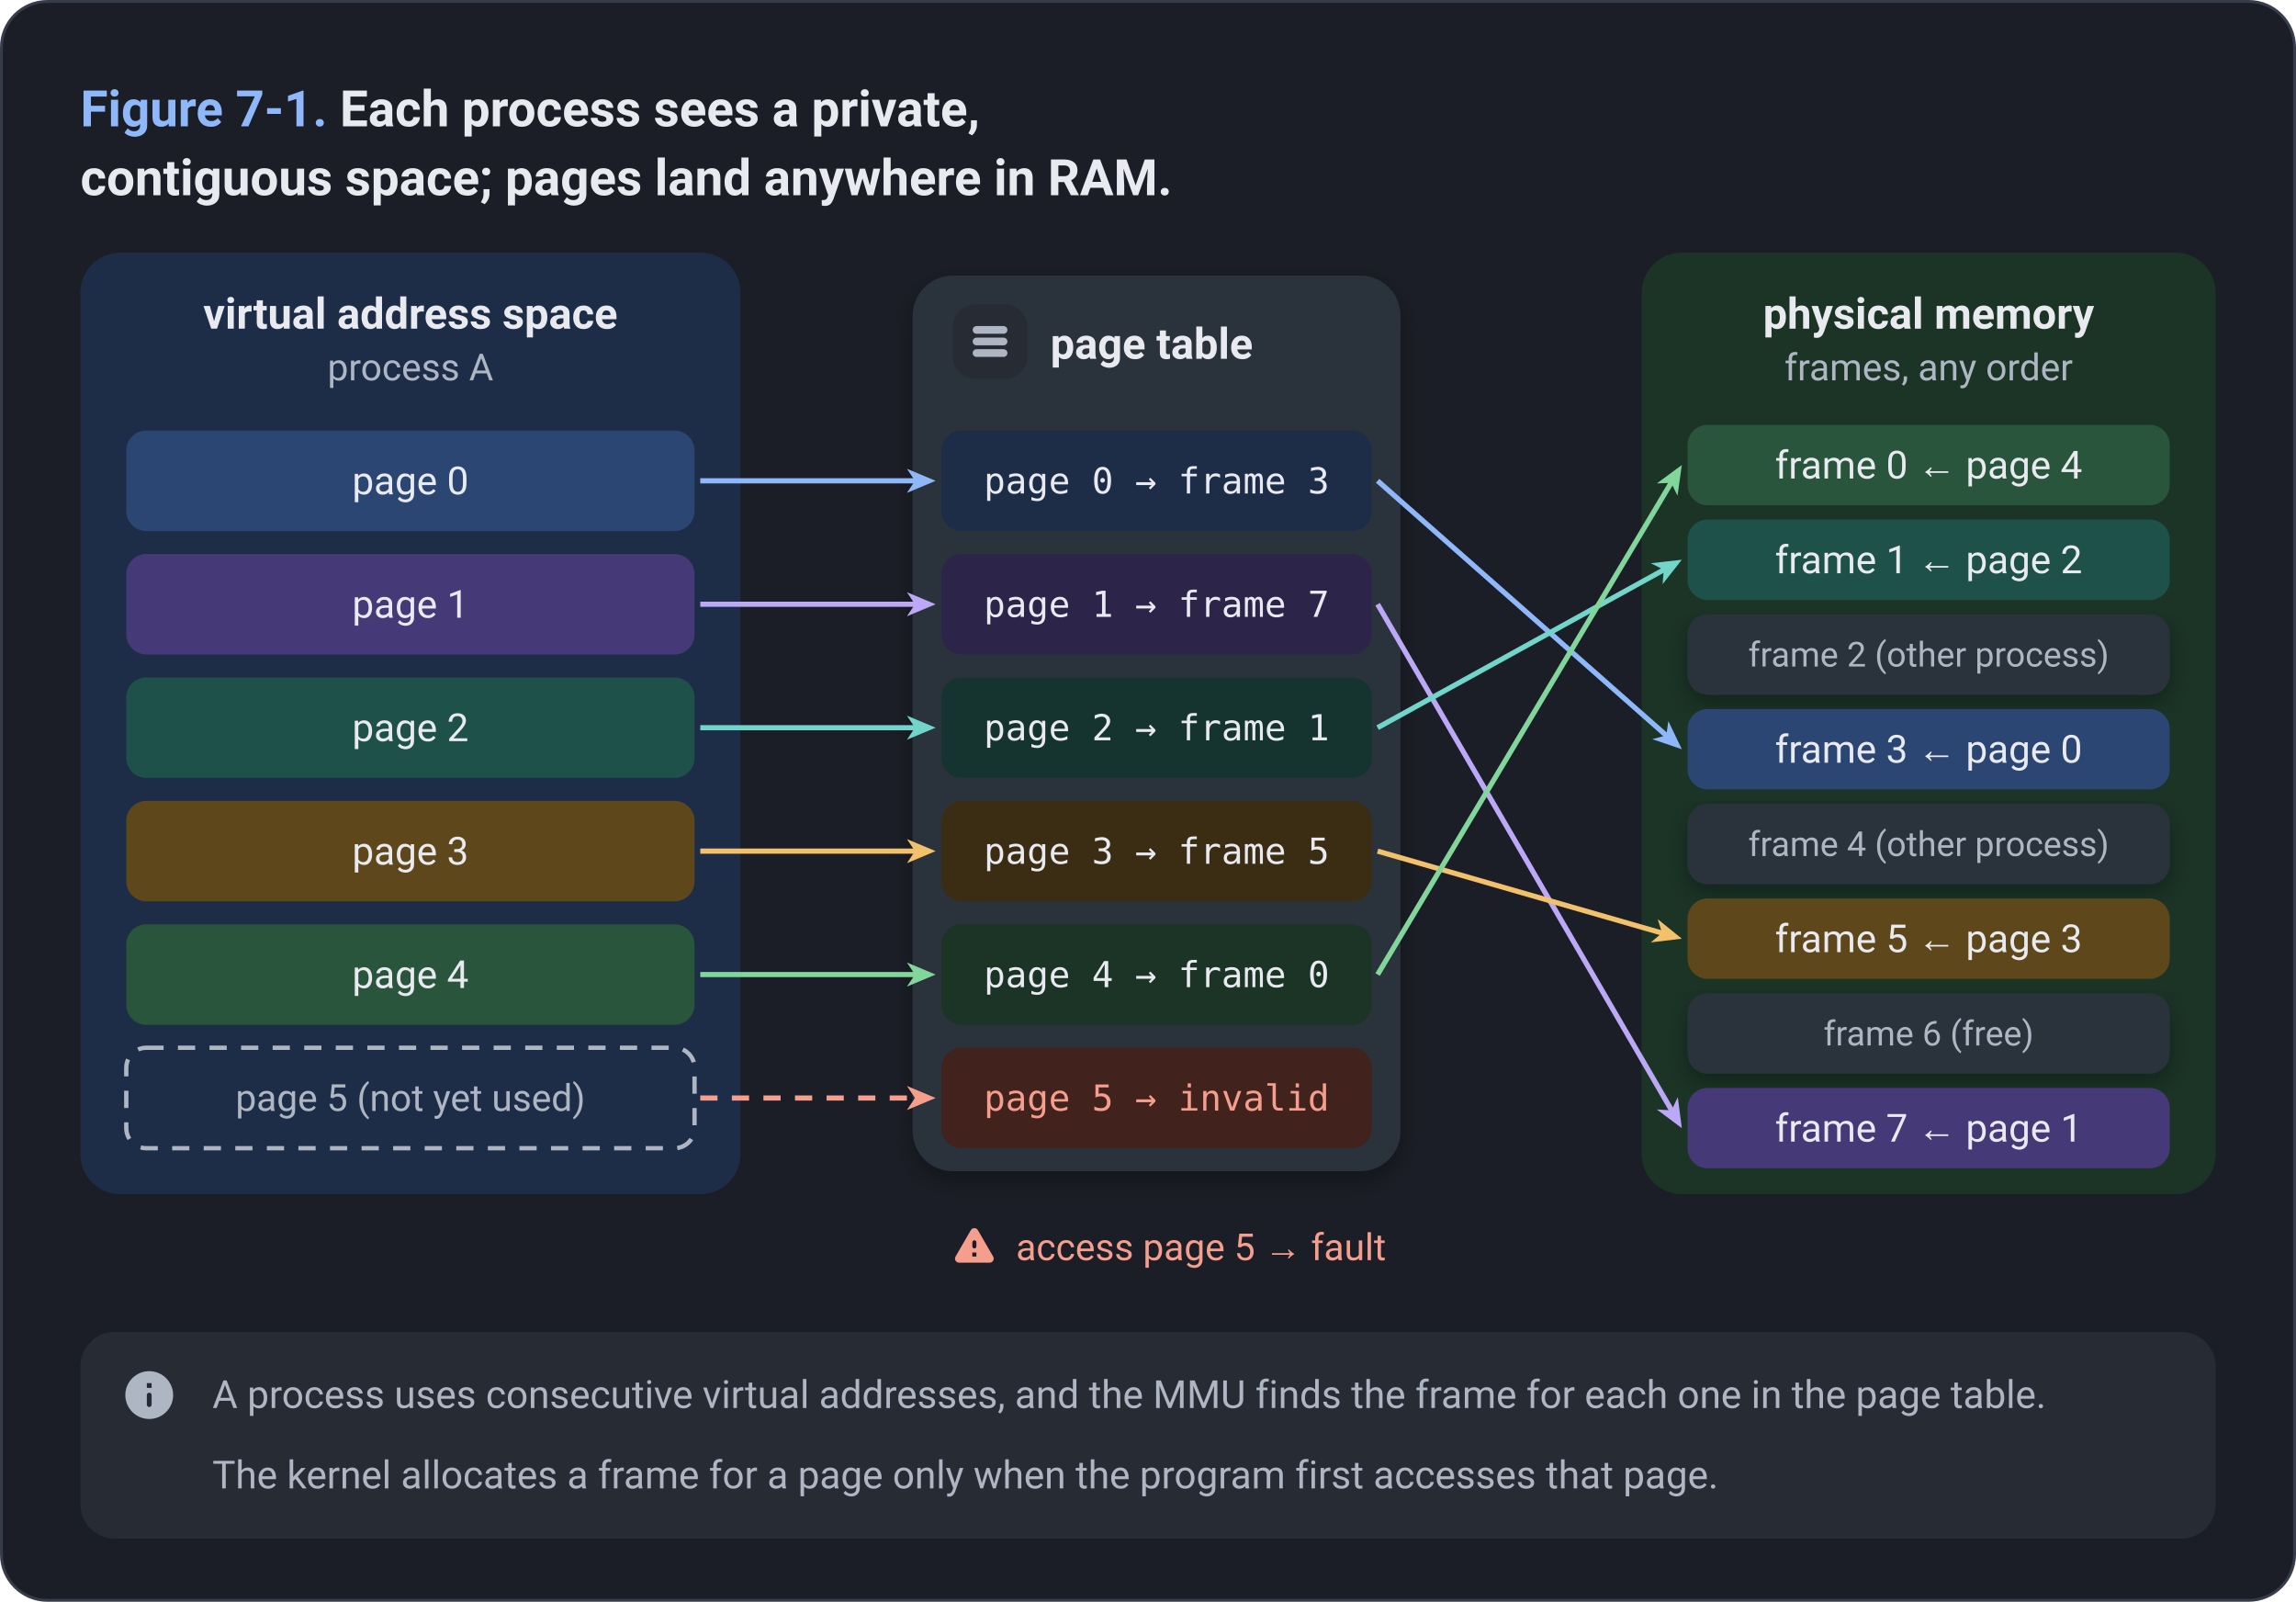
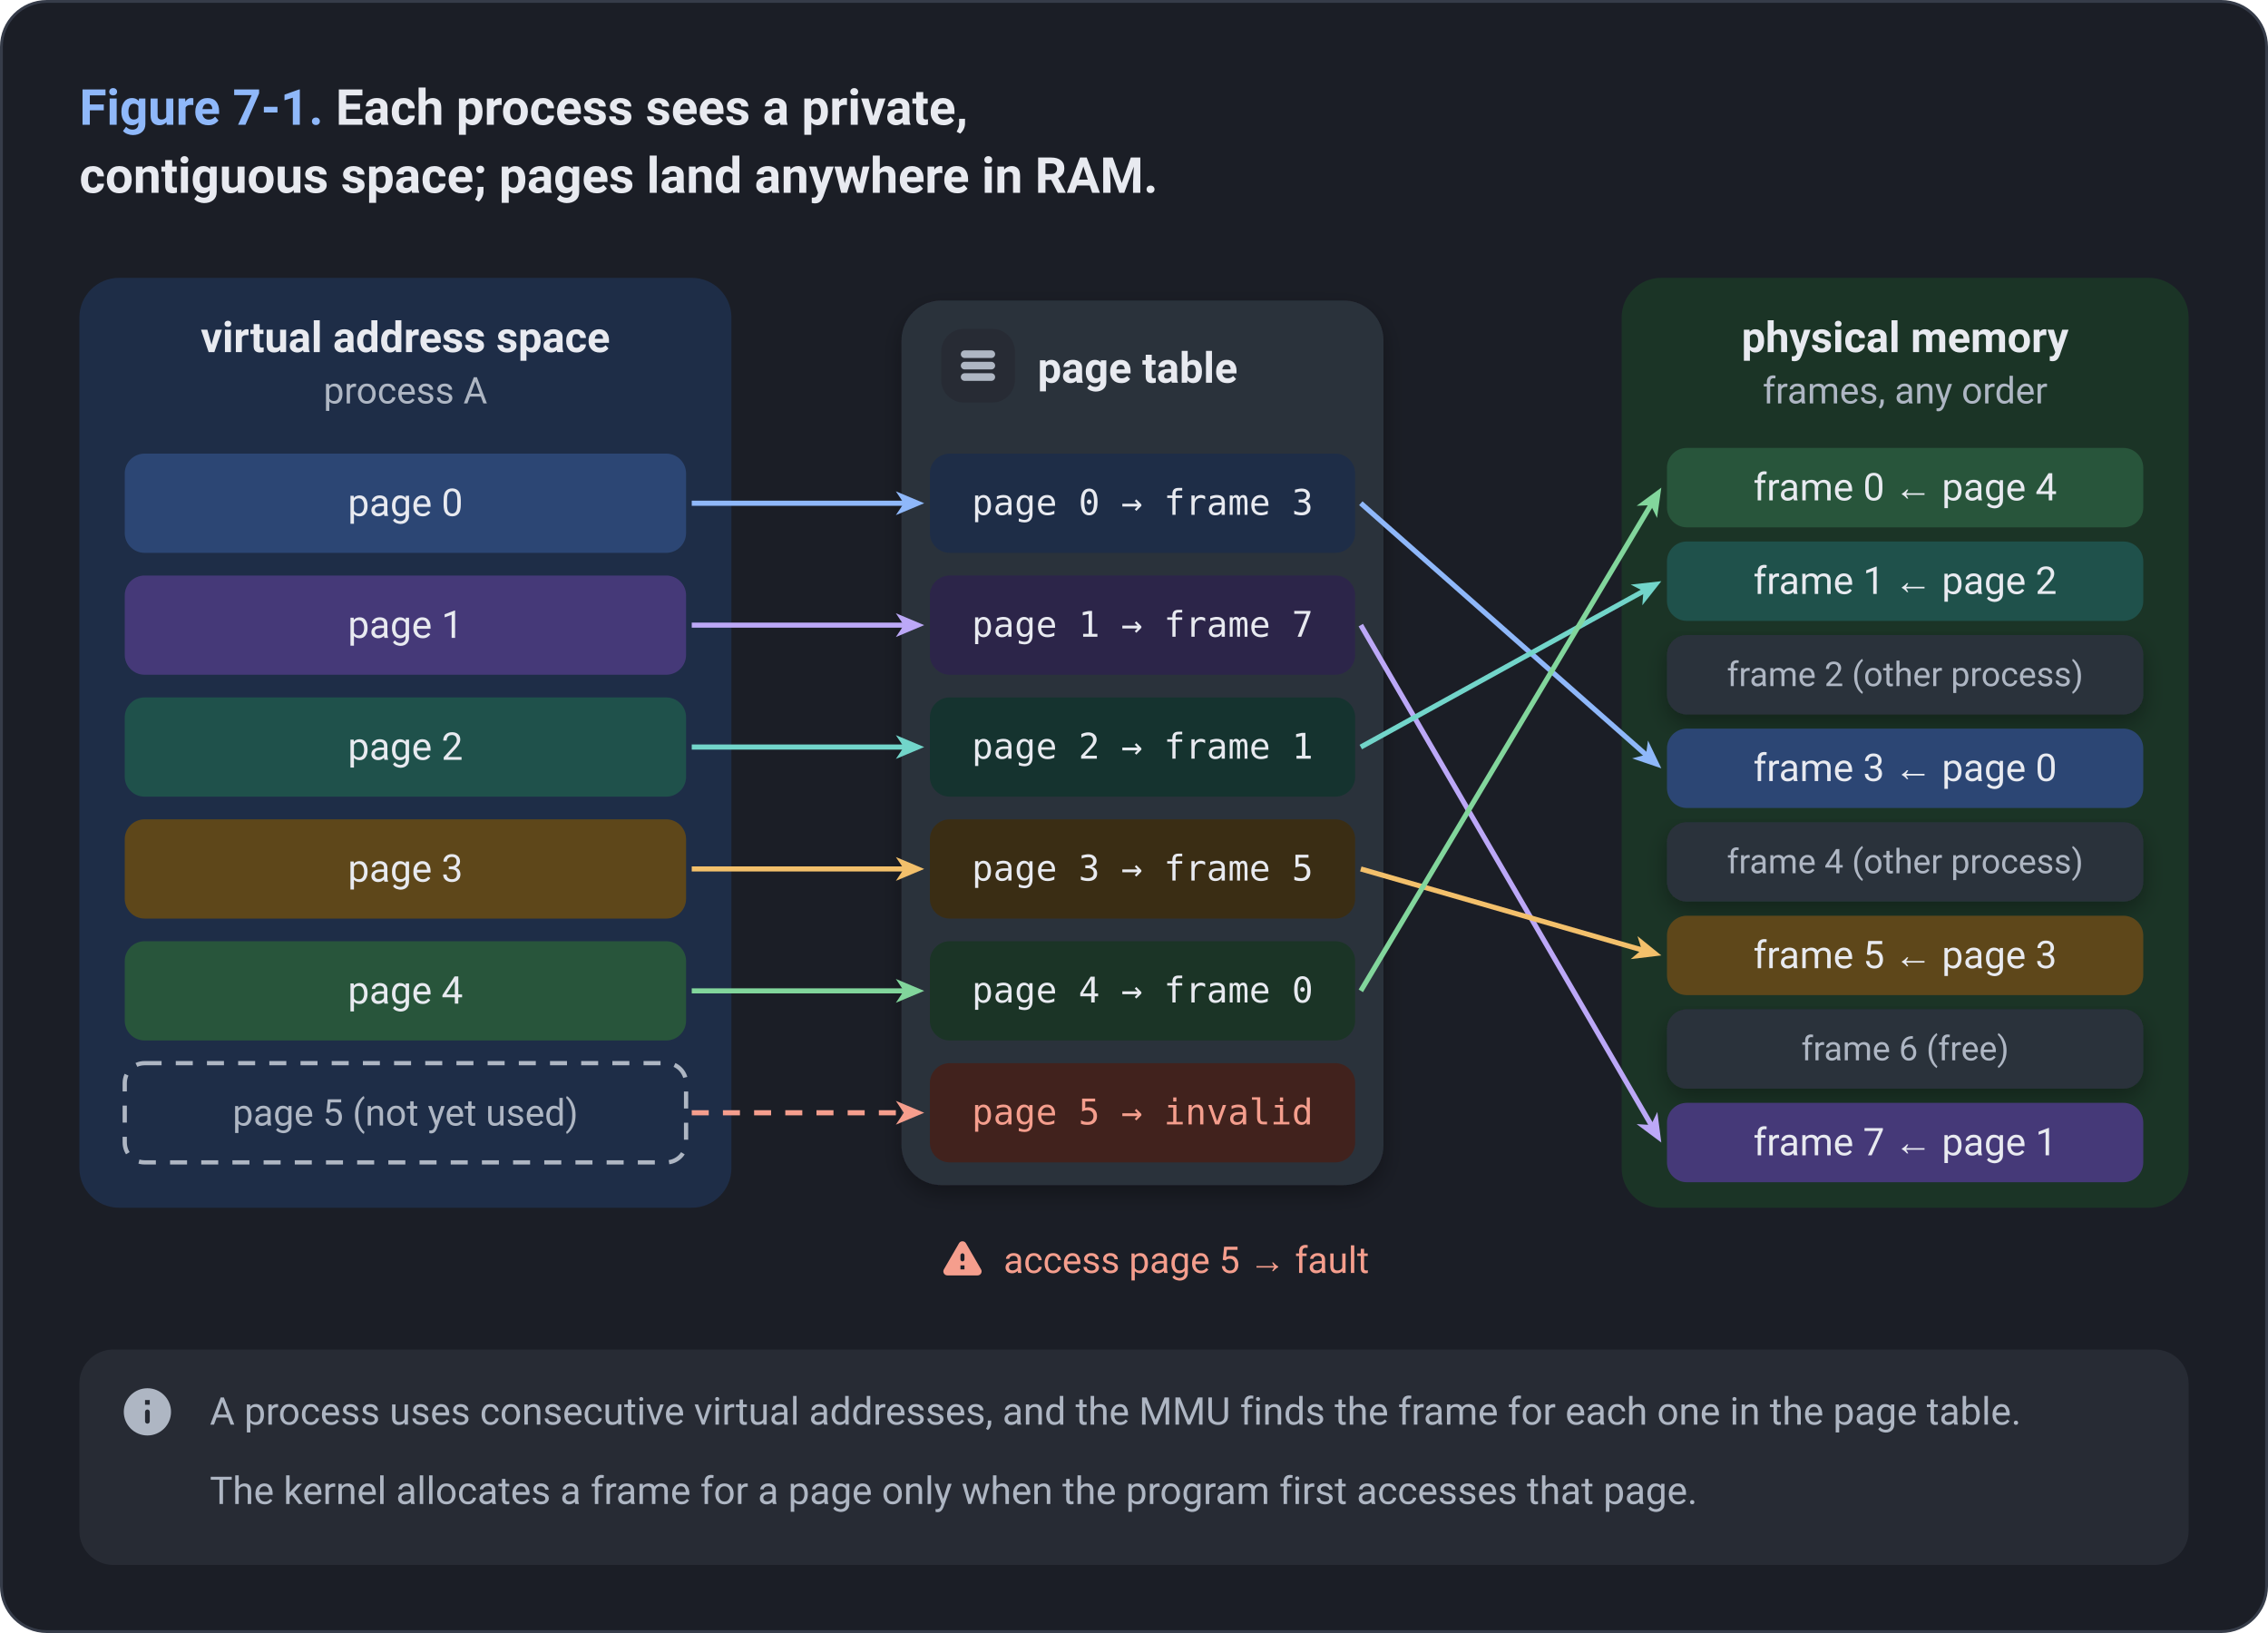
- <svg xmlns="http://www.w3.org/2000/svg" viewBox="0 0 800 558" width="800" height="558">
+ <svg xmlns="http://www.w3.org/2000/svg" viewBox="0 0 800 576" width="800" height="576">
  <style>
    text { font-family: -apple-system, BlinkMacSystemFont, "Segoe UI", Roboto, "Helvetica Neue", Arial, sans-serif; fill: #E8EAF0; }
    .paper { fill: #1B1E26; }
    .frame { fill: #1B1E26; stroke: #363C49; stroke-width: 1; }
    .card { fill: #2B303B; }
    .hair { stroke: #363C49; stroke-width: 1.2; fill: none; }
    .muted { fill: #AEB6C3; }
    .ink { fill: #E8EAF0; }
    .title { font-size: 17.5px; font-weight: 650; }
    .head { font-size: 15.5px; font-weight: 650; }
    .name { font-size: 15px; font-weight: 650; }
    .body { font-size: 13.5px; }
    .sub { font-size: 13px; }
    .mono { font-size: 12.5px; font-family: "SF Mono", SFMono-Regular, ui-monospace, Menlo, Consolas, monospace; }
    .monob { font-size: 12.5px; font-weight: 650; font-family: "SF Mono", SFMono-Regular, ui-monospace, Menlo, Consolas, monospace; }
    .small { font-size: 12px; }
    .note { font-size: 13.5px; }
    .noteb { font-size: 13.5px; font-weight: 650; }
    .sub, .small, .note { fill: #AEB6C3; }
    .c-blue { fill: #1E2D47; }
    .m-blue { fill: #2C4674; }
    .a-blue { fill: #8FB8FA; }
    .t-blue { fill: #8FB8FA; }
    .w-blue { stroke: #8FB8FA; fill: none; stroke-linecap: butt; stroke-linejoin: round; }
    .o-blue { stroke: #8FB8FA; fill: none; stroke-width: 1.5; }
    .h-blue { stroke: #8FB8FA; stroke-width: 1.4; }
    .c-green { fill: #1B3426; }
    .m-green { fill: #28553B; }
    .a-green { fill: #82D69C; }
    .t-green { fill: #82D69C; }
    .w-green { stroke: #82D69C; fill: none; stroke-linecap: butt; stroke-linejoin: round; }
    .o-green { stroke: #82D69C; fill: none; stroke-width: 1.5; }
    .h-green { stroke: #82D69C; stroke-width: 1.4; }
    .c-amber { fill: #3A2D14; }
    .m-amber { fill: #5E471A; }
    .a-amber { fill: #F3C06B; }
    .t-amber { fill: #F3C06B; }
    .w-amber { stroke: #F3C06B; fill: none; stroke-linecap: butt; stroke-linejoin: round; }
    .o-amber { stroke: #F3C06B; fill: none; stroke-width: 1.5; }
    .h-amber { stroke: #F3C06B; stroke-width: 1.4; }
    .c-red { fill: #41221D; }
    .m-red { fill: #69322B; }
    .a-red { fill: #F59E8D; }
    .t-red { fill: #F59E8D; }
    .w-red { stroke: #F59E8D; fill: none; stroke-linecap: butt; stroke-linejoin: round; }
    .o-red { stroke: #F59E8D; fill: none; stroke-width: 1.5; }
    .h-red { stroke: #F59E8D; stroke-width: 1.4; }
    .c-purple { fill: #2C2549; }
    .m-purple { fill: #453978; }
    .a-purple { fill: #BCA8F7; }
    .t-purple { fill: #BCA8F7; }
    .w-purple { stroke: #BCA8F7; fill: none; stroke-linecap: butt; stroke-linejoin: round; }
    .o-purple { stroke: #BCA8F7; fill: none; stroke-width: 1.5; }
    .h-purple { stroke: #BCA8F7; stroke-width: 1.4; }
    .c-teal { fill: #15332F; }
    .m-teal { fill: #1F514B; }
    .a-teal { fill: #72D5CA; }
    .t-teal { fill: #72D5CA; }
    .w-teal { stroke: #72D5CA; fill: none; stroke-linecap: butt; stroke-linejoin: round; }
    .o-teal { stroke: #72D5CA; fill: none; stroke-width: 1.5; }
    .h-teal { stroke: #72D5CA; stroke-width: 1.4; }
    .c-gray { fill: #272B34; }
    .m-gray { fill: #3A404D; }
    .a-gray { fill: #AEB6C3; }
    .t-gray { fill: #AEB6C3; }
    .w-gray { stroke: #AEB6C3; fill: none; stroke-linecap: butt; stroke-linejoin: round; }
    .o-gray { stroke: #AEB6C3; fill: none; stroke-width: 1.5; }
    .h-gray { stroke: #AEB6C3; stroke-width: 1.4; }
    .c-wire { fill: #272B34; }
    .m-wire { fill: #3A404D; }
    .a-wire { fill: #A2ABB9; }
    .t-wire { fill: #A2ABB9; }
    .w-wire { stroke: #A2ABB9; fill: none; stroke-linecap: butt; stroke-linejoin: round; }
    .o-wire { stroke: #A2ABB9; fill: none; stroke-width: 1.5; }
    .h-wire { stroke: #A2ABB9; stroke-width: 1.4; }
  </style>
  <defs>
    <filter id="lift" x="-10%" y="-15%" width="120%" height="140%">
      <feDropShadow dx="0" dy="1" stdDeviation="1.2" flood-color="#000000" flood-opacity="0.45" />
      <feDropShadow dx="0" dy="3" stdDeviation="4" flood-color="#000000" flood-opacity="0.32" />
    </filter>
  </defs>
-   <rect x="0.5" y="0.5" width="799" height="557" rx="16" class="frame" />
+   <rect x="0.5" y="0.5" width="799" height="575" rx="16" class="frame" />
  <text x="28" y="44" class="title">
    <tspan class="t-blue">Figure 7-1.</tspan> Each process sees a private,</text>
  <text x="28" y="68" class="title">contiguous space; pages land anywhere in RAM.</text>
-   <g transform="translate(0 88)">
+   <g transform="translate(0 98)">
    <rect x="28.0" y="0.0" width="230.0" height="328.0" rx="14" class="c-blue" />
-     <text x="143.0" y="26.5" class="name" text-anchor="middle" data-fit="34.0,252.0">virtual address space</text>
-     <text x="143.0" y="44.5" class="sub" text-anchor="middle" data-fit="34.0,252.0">process A</text>
+     <text x="143.0" y="26.2" class="name" text-anchor="middle" data-fit="34.0,252.0">virtual address space</text>
+     <text x="143.0" y="44.3" class="sub" text-anchor="middle" data-fit="34.0,252.0">process A</text>
    <rect x="44.0" y="62.0" width="198.0" height="35.0" rx="7" class="m-blue" />
-     <text x="143.0" y="84.2" class="body" text-anchor="middle" data-fit="49.0,237.0">page 0</text>
+     <text x="143.0" y="84.0" class="body" text-anchor="middle" data-fit="49.0,237.0">page 0</text>
    <rect x="44.0" y="105.0" width="198.0" height="35.0" rx="7" class="m-purple" />
-     <text x="143.0" y="127.2" class="body" text-anchor="middle" data-fit="49.0,237.0">page 1</text>
+     <text x="143.0" y="127.0" class="body" text-anchor="middle" data-fit="49.0,237.0">page 1</text>
    <rect x="44.0" y="148.0" width="198.0" height="35.0" rx="7" class="m-teal" />
-     <text x="143.0" y="170.2" class="body" text-anchor="middle" data-fit="49.0,237.0">page 2</text>
+     <text x="143.0" y="170.0" class="body" text-anchor="middle" data-fit="49.0,237.0">page 2</text>
    <rect x="44.0" y="191.0" width="198.0" height="35.0" rx="7" class="m-amber" />
-     <text x="143.0" y="213.2" class="body" text-anchor="middle" data-fit="49.0,237.0">page 3</text>
+     <text x="143.0" y="213.0" class="body" text-anchor="middle" data-fit="49.0,237.0">page 3</text>
    <rect x="44.0" y="234.0" width="198.0" height="35.0" rx="7" class="m-green" />
-     <text x="143.0" y="256.2" class="body" text-anchor="middle" data-fit="49.0,237.0">page 4</text>
+     <text x="143.0" y="256.0" class="body" text-anchor="middle" data-fit="49.0,237.0">page 4</text>
    <rect x="44.0" y="277.0" width="198.0" height="35.0" rx="7" class="o-gray" stroke-dasharray="6 5" />
    <text x="143.0" y="299.0" class="sub" text-anchor="middle" data-fit="48.0,238.0">page 5 (not yet used)</text>
    <rect x="318.0" y="8.0" width="170.0" height="312.0" rx="14" class="card" filter="url(#lift)" />
    <rect x="332.0" y="18.0" width="26.0" height="26.0" rx="8" class="c-gray" />
    <g transform="translate(336.9 22.9) scale(0.672)" class="a-gray">
      <path d="M19 8H5c-1.1 0-2-.9-2-2s.9-2 2-2h14c1.1 0 2 .9 2 2s-.9 2-2 2zm0 2H5c-1.1 0-2 .9-2 2s.9 2 2 2h14c1.1 0 2-.9 2-2s-.9-2-2-2zm0 6H5c-1.1 0-2 .9-2 2s.9 2 2 2h14c1.1 0 2-.9 2-2s-.9-2-2-2z" />
    </g>
    <text x="366.0" y="37.0" class="name">page table</text>
    <rect x="328.0" y="62.0" width="150.0" height="35.0" rx="7" class="c-blue" />
-     <text x="403.0" y="83.9" class="mono" text-anchor="middle" data-fit="333.0,473.0">page 0 → frame 3</text>
+     <text x="403.0" y="83.6" class="mono" text-anchor="middle" data-fit="333.0,473.0">page 0 → frame 3</text>
    <rect x="328.0" y="105.0" width="150.0" height="35.0" rx="7" class="c-purple" />
-     <text x="403.0" y="126.9" class="mono" text-anchor="middle" data-fit="333.0,473.0">page 1 → frame 7</text>
+     <text x="403.0" y="126.6" class="mono" text-anchor="middle" data-fit="333.0,473.0">page 1 → frame 7</text>
    <rect x="328.0" y="148.0" width="150.0" height="35.0" rx="7" class="c-teal" />
-     <text x="403.0" y="169.9" class="mono" text-anchor="middle" data-fit="333.0,473.0">page 2 → frame 1</text>
+     <text x="403.0" y="169.6" class="mono" text-anchor="middle" data-fit="333.0,473.0">page 2 → frame 1</text>
    <rect x="328.0" y="191.0" width="150.0" height="35.0" rx="7" class="c-amber" />
-     <text x="403.0" y="212.9" class="mono" text-anchor="middle" data-fit="333.0,473.0">page 3 → frame 5</text>
+     <text x="403.0" y="212.6" class="mono" text-anchor="middle" data-fit="333.0,473.0">page 3 → frame 5</text>
    <rect x="328.0" y="234.0" width="150.0" height="35.0" rx="7" class="c-green" />
-     <text x="403.0" y="255.9" class="mono" text-anchor="middle" data-fit="333.0,473.0">page 4 → frame 0</text>
+     <text x="403.0" y="255.6" class="mono" text-anchor="middle" data-fit="333.0,473.0">page 4 → frame 0</text>
    <rect x="328.0" y="277.0" width="150.0" height="35.0" rx="7" class="c-red" />
-     <text x="403.0" y="298.9" class="mono t-red" text-anchor="middle" data-fit="333.0,473.0">page 5 → invalid</text>
+     <text x="403.0" y="298.6" class="mono t-red" text-anchor="middle" data-fit="333.0,473.0">page 5 → invalid</text>
    <rect x="572.0" y="0.0" width="200.0" height="328.0" rx="14" class="c-green" />
-     <text x="672.0" y="26.5" class="name" text-anchor="middle" data-fit="578.0,766.0">physical memory</text>
-     <text x="672.0" y="44.5" class="sub" text-anchor="middle" data-fit="578.0,766.0">frames, any order</text>
+     <text x="672.0" y="26.2" class="name" text-anchor="middle" data-fit="578.0,766.0">physical memory</text>
+     <text x="672.0" y="44.3" class="sub" text-anchor="middle" data-fit="578.0,766.0">frames, any order</text>
    <rect x="588.0" y="60.0" width="168.0" height="28.0" rx="7" class="m-green" />
-     <text x="672.0" y="78.7" class="body" text-anchor="middle" data-fit="593.0,751.0">frame 0 ← page 4</text>
+     <text x="672.0" y="78.5" class="body" text-anchor="middle" data-fit="593.0,751.0">frame 0 ← page 4</text>
    <rect x="588.0" y="93.0" width="168.0" height="28.0" rx="7" class="m-teal" />
-     <text x="672.0" y="111.7" class="body" text-anchor="middle" data-fit="593.0,751.0">frame 1 ← page 2</text>
+     <text x="672.0" y="111.5" class="body" text-anchor="middle" data-fit="593.0,751.0">frame 1 ← page 2</text>
    <rect x="588.0" y="126.0" width="168.0" height="28.0" rx="7" class="card" filter="url(#lift)" />
-     <text x="672.0" y="144.2" class="small" text-anchor="middle" data-fit="593.0,751.0">frame 2 (other process)</text>
+     <text x="672.0" y="144.0" class="small" text-anchor="middle" data-fit="593.0,751.0">frame 2 (other process)</text>
    <rect x="588.0" y="159.0" width="168.0" height="28.0" rx="7" class="m-blue" />
-     <text x="672.0" y="177.7" class="body" text-anchor="middle" data-fit="593.0,751.0">frame 3 ← page 0</text>
+     <text x="672.0" y="177.5" class="body" text-anchor="middle" data-fit="593.0,751.0">frame 3 ← page 0</text>
    <rect x="588.0" y="192.0" width="168.0" height="28.0" rx="7" class="card" filter="url(#lift)" />
-     <text x="672.0" y="210.2" class="small" text-anchor="middle" data-fit="593.0,751.0">frame 4 (other process)</text>
+     <text x="672.0" y="210.0" class="small" text-anchor="middle" data-fit="593.0,751.0">frame 4 (other process)</text>
    <rect x="588.0" y="225.0" width="168.0" height="28.0" rx="7" class="m-amber" />
-     <text x="672.0" y="243.7" class="body" text-anchor="middle" data-fit="593.0,751.0">frame 5 ← page 3</text>
+     <text x="672.0" y="243.5" class="body" text-anchor="middle" data-fit="593.0,751.0">frame 5 ← page 3</text>
    <rect x="588.0" y="258.0" width="168.0" height="28.0" rx="7" class="card" filter="url(#lift)" />
-     <text x="672.0" y="276.2" class="small" text-anchor="middle" data-fit="593.0,751.0">frame 6 (free)</text>
+     <text x="672.0" y="276.0" class="small" text-anchor="middle" data-fit="593.0,751.0">frame 6 (free)</text>
    <rect x="588.0" y="291.0" width="168.0" height="28.0" rx="7" class="m-purple" />
-     <text x="672.0" y="309.7" class="body" text-anchor="middle" data-fit="593.0,751.0">frame 7 ← page 1</text>
+     <text x="672.0" y="309.5" class="body" text-anchor="middle" data-fit="593.0,751.0">frame 7 ← page 1</text>
    <polygon points="326.0,79.5 316.0,83.7 318.8,79.5 316.0,75.3" class="a-blue" />
    <path d="M244.0,79.5 L319.0,79.5" class="w-blue" stroke-width="1.8" />
    <polygon points="586.0,173.0 575.7,169.5 580.6,168.2 581.3,163.2" class="a-blue" />
    <path d="M480.0,79.5 L580.8,168.4" class="w-blue" stroke-width="1.8" />
    <polygon points="326.0,122.5 316.0,126.7 318.8,122.5 316.0,118.3" class="a-purple" />
    <path d="M244.0,122.5 L319.0,122.5" class="w-purple" stroke-width="1.8" />
    <polygon points="586.0,305.0 577.3,298.5 582.4,298.8 584.6,294.2" class="a-purple" />
    <path d="M480.0,122.5 L582.5,298.9" class="w-purple" stroke-width="1.8" />
    <polygon points="326.0,165.5 316.0,169.7 318.8,165.5 316.0,161.3" class="a-teal" />
    <path d="M244.0,165.5 L319.0,165.5" class="w-teal" stroke-width="1.8" />
    <polygon points="586.0,107.0 579.3,115.5 579.7,110.5 575.2,108.2" class="a-teal" />
    <path d="M480.0,165.5 L579.9,110.4" class="w-teal" stroke-width="1.8" />
    <polygon points="326.0,208.5 316.0,212.7 318.8,208.5 316.0,204.3" class="a-amber" />
    <path d="M244.0,208.5 L319.0,208.5" class="w-amber" stroke-width="1.8" />
    <polygon points="586.0,239.0 575.2,240.3 579.1,237.0 577.6,232.2" class="a-amber" />
    <path d="M480.0,208.5 L579.3,237.1" class="w-amber" stroke-width="1.8" />
    <polygon points="326.0,251.5 316.0,255.7 318.8,251.5 316.0,247.3" class="a-green" />
    <path d="M244.0,251.5 L319.0,251.5" class="w-green" stroke-width="1.8" />
    <polygon points="586.0,74.0 584.5,84.7 582.3,80.2 577.3,80.4" class="a-green" />
    <path d="M480.0,251.5 L582.4,80.0" class="w-green" stroke-width="1.8" />
    <polygon points="326.0,294.5 316.0,298.7 318.8,294.5 316.0,290.3" class="a-red" />
    <path d="M244.0,294.5 L319.0,294.5" class="w-red" stroke-width="1.8" stroke-dasharray="6 5" />
    <g transform="translate(331.0 337.0) scale(0.708)" class="a-red">
      <path d="M4.47 21h15.06c1.54 0 2.5-1.67 1.73-3L13.73 4.99c-.77-1.33-2.69-1.33-3.46 0L2.74 18c-.77 1.33.19 3 1.73 3zM12 14c-.55 0-1-.45-1-1v-2c0-.55.45-1 1-1s1 .45 1 1v2c0 .55-.45 1-1 1zm1 4h-2v-2h2v2z" />
    </g>
    <text x="354.0" y="351.0" class="sub t-red">access page 5 → fault</text>
  </g>
-   <rect x="28" y="464" width="744" height="72" rx="12" class="c-gray" />
-   <g transform="translate(42 476) scale(0.833)" class="a-gray">
+   <rect x="28" y="476" width="744" height="76" rx="12" class="c-gray" />
+   <g transform="translate(42 488) scale(0.833)" class="a-gray">
    <path d="M12 2C6.48 2 2 6.48 2 12s4.48 10 10 10 10-4.48 10-10S17.52 2 12 2zm0 15c-.55 0-1-.45-1-1v-4c0-.55.45-1 1-1s1 .45 1 1v4c0 .55-.45 1-1 1zm1-8h-2V7h2v2z" />
  </g>
-   <text x="74" y="490.5" class="note" data-fit="74,760">A process uses consecutive virtual addresses, and the MMU finds the frame for each one in the page table.</text>
-   <text x="74" y="518.5" class="note" data-fit="74,760">The kernel allocates a frame for a page only when the program first accesses that page.</text>
+   <text x="74" y="502.5" class="note" data-fit="74,760">A process uses consecutive virtual addresses, and the MMU finds the frame for each one in the page table.</text>
+   <text x="74" y="530.5" class="note" data-fit="74,760">The kernel allocates a frame for a page only when the program first accesses that page.</text>
</svg>
